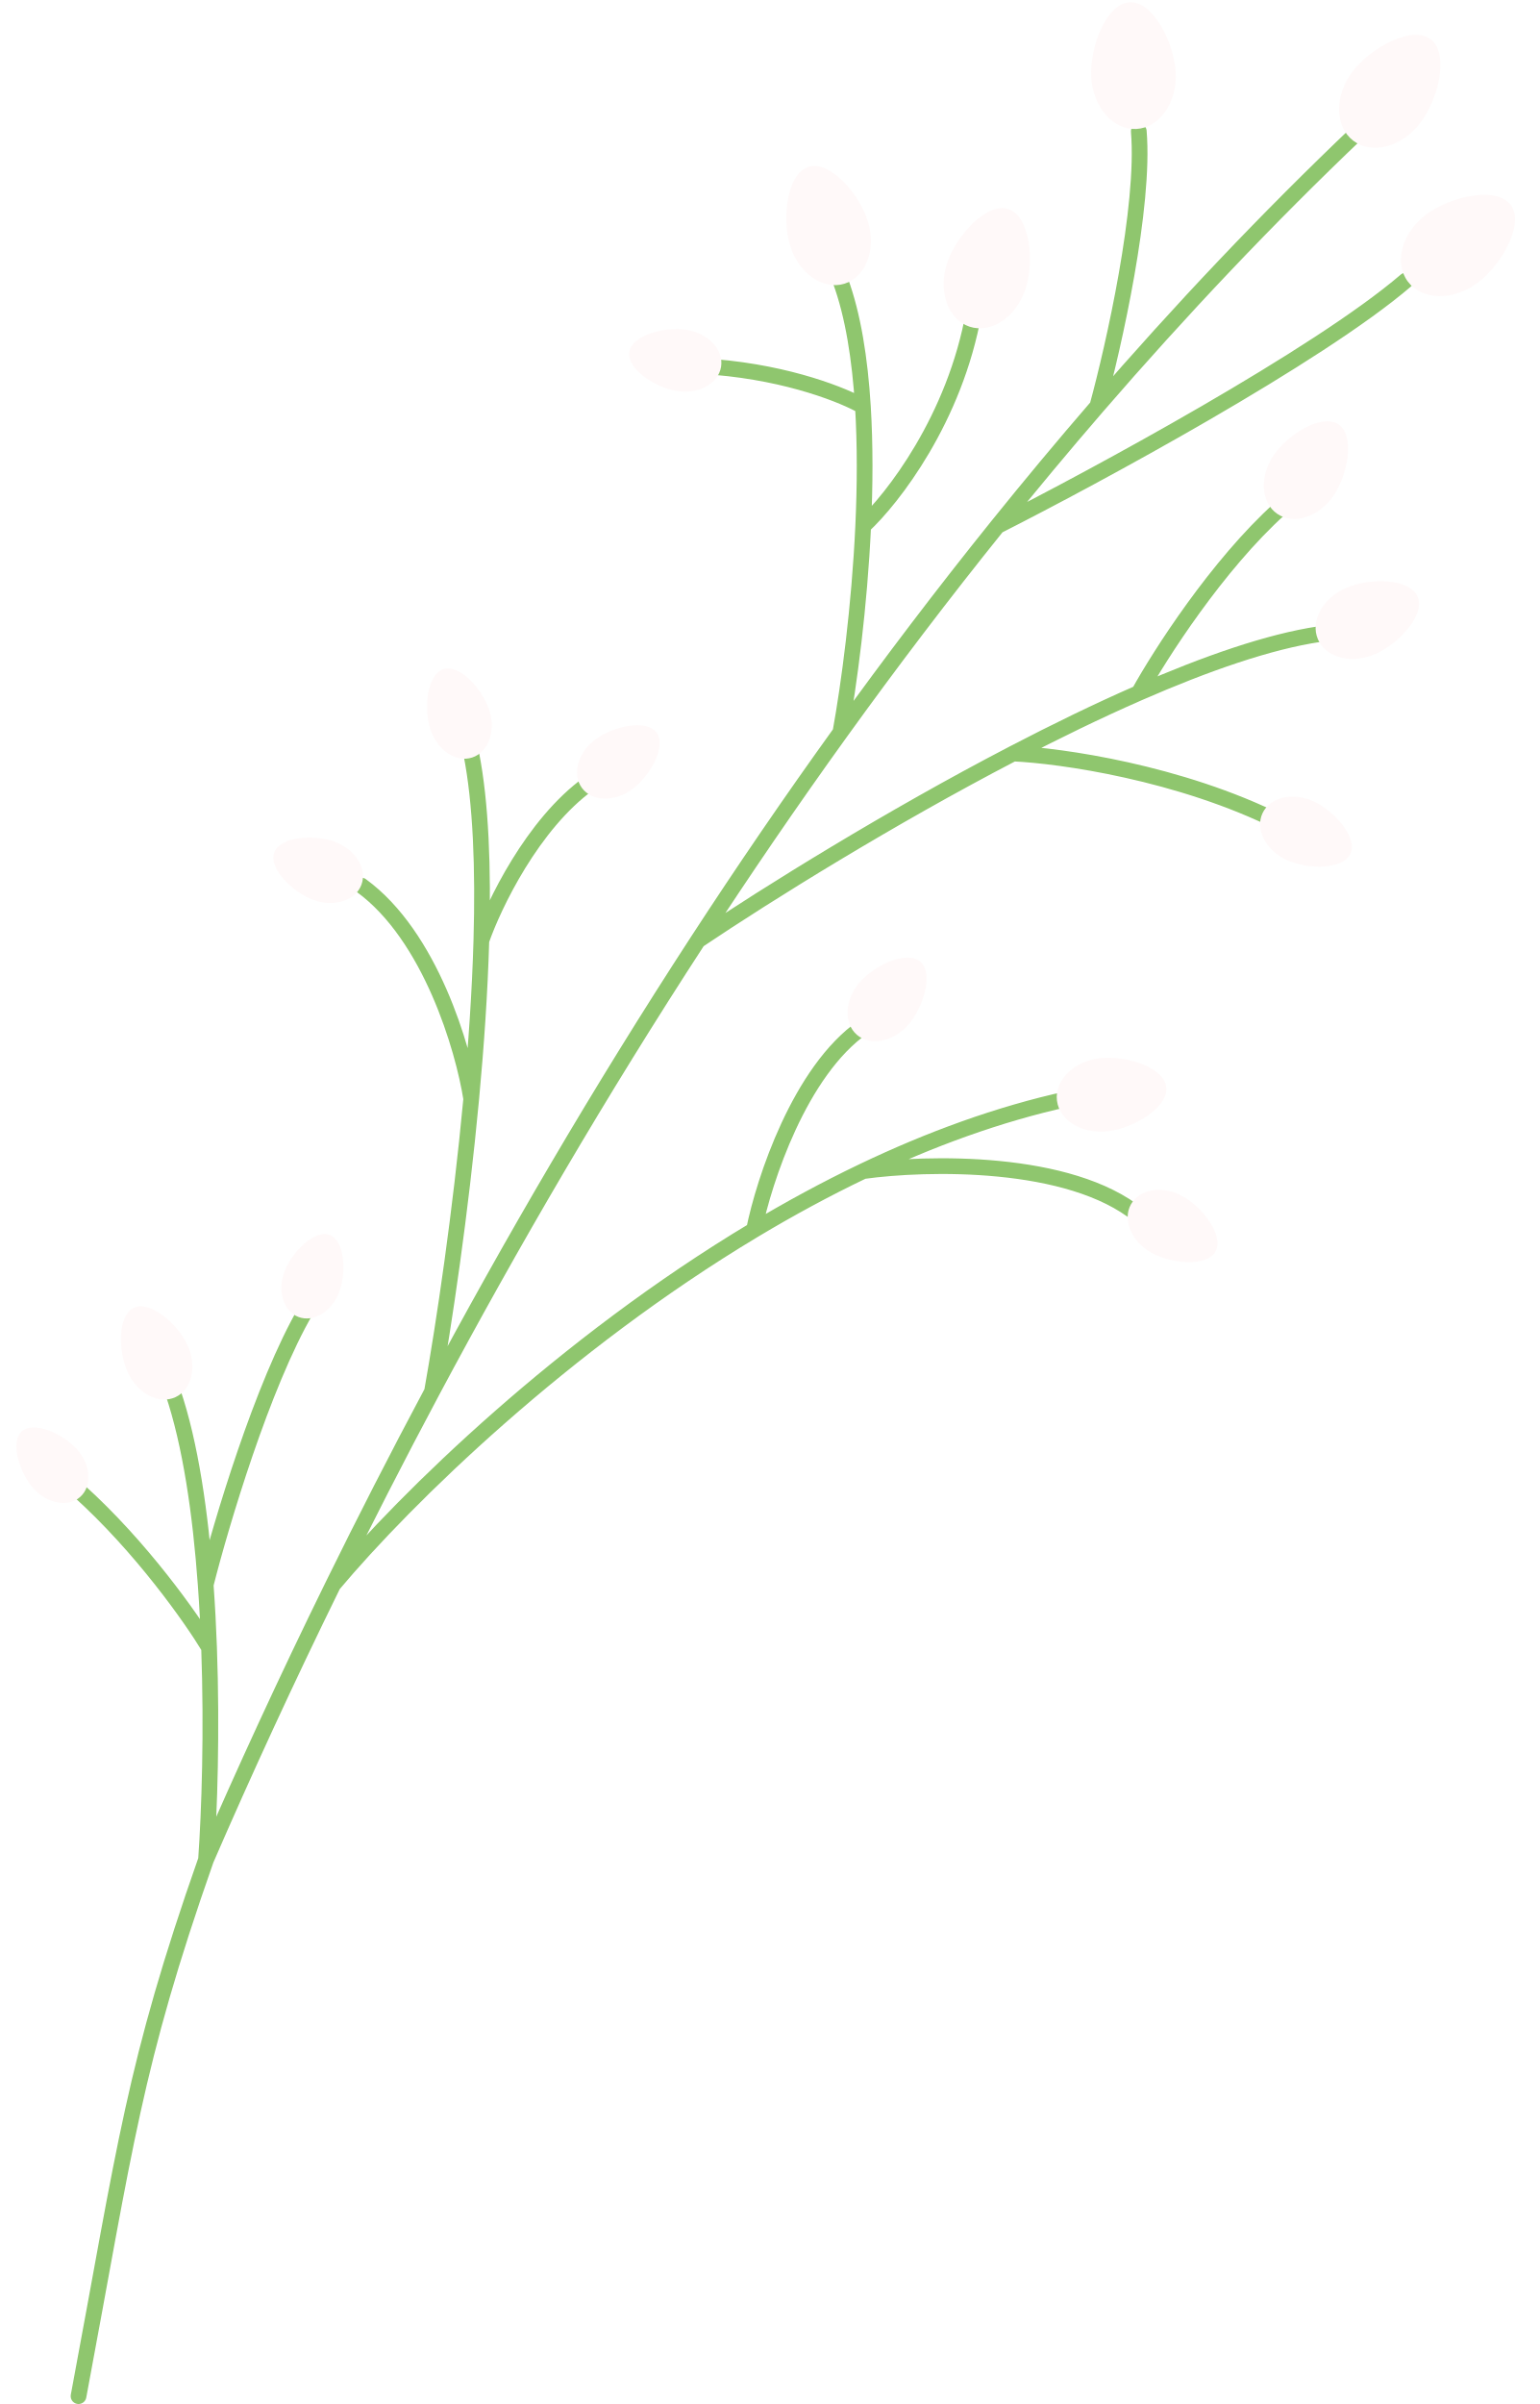
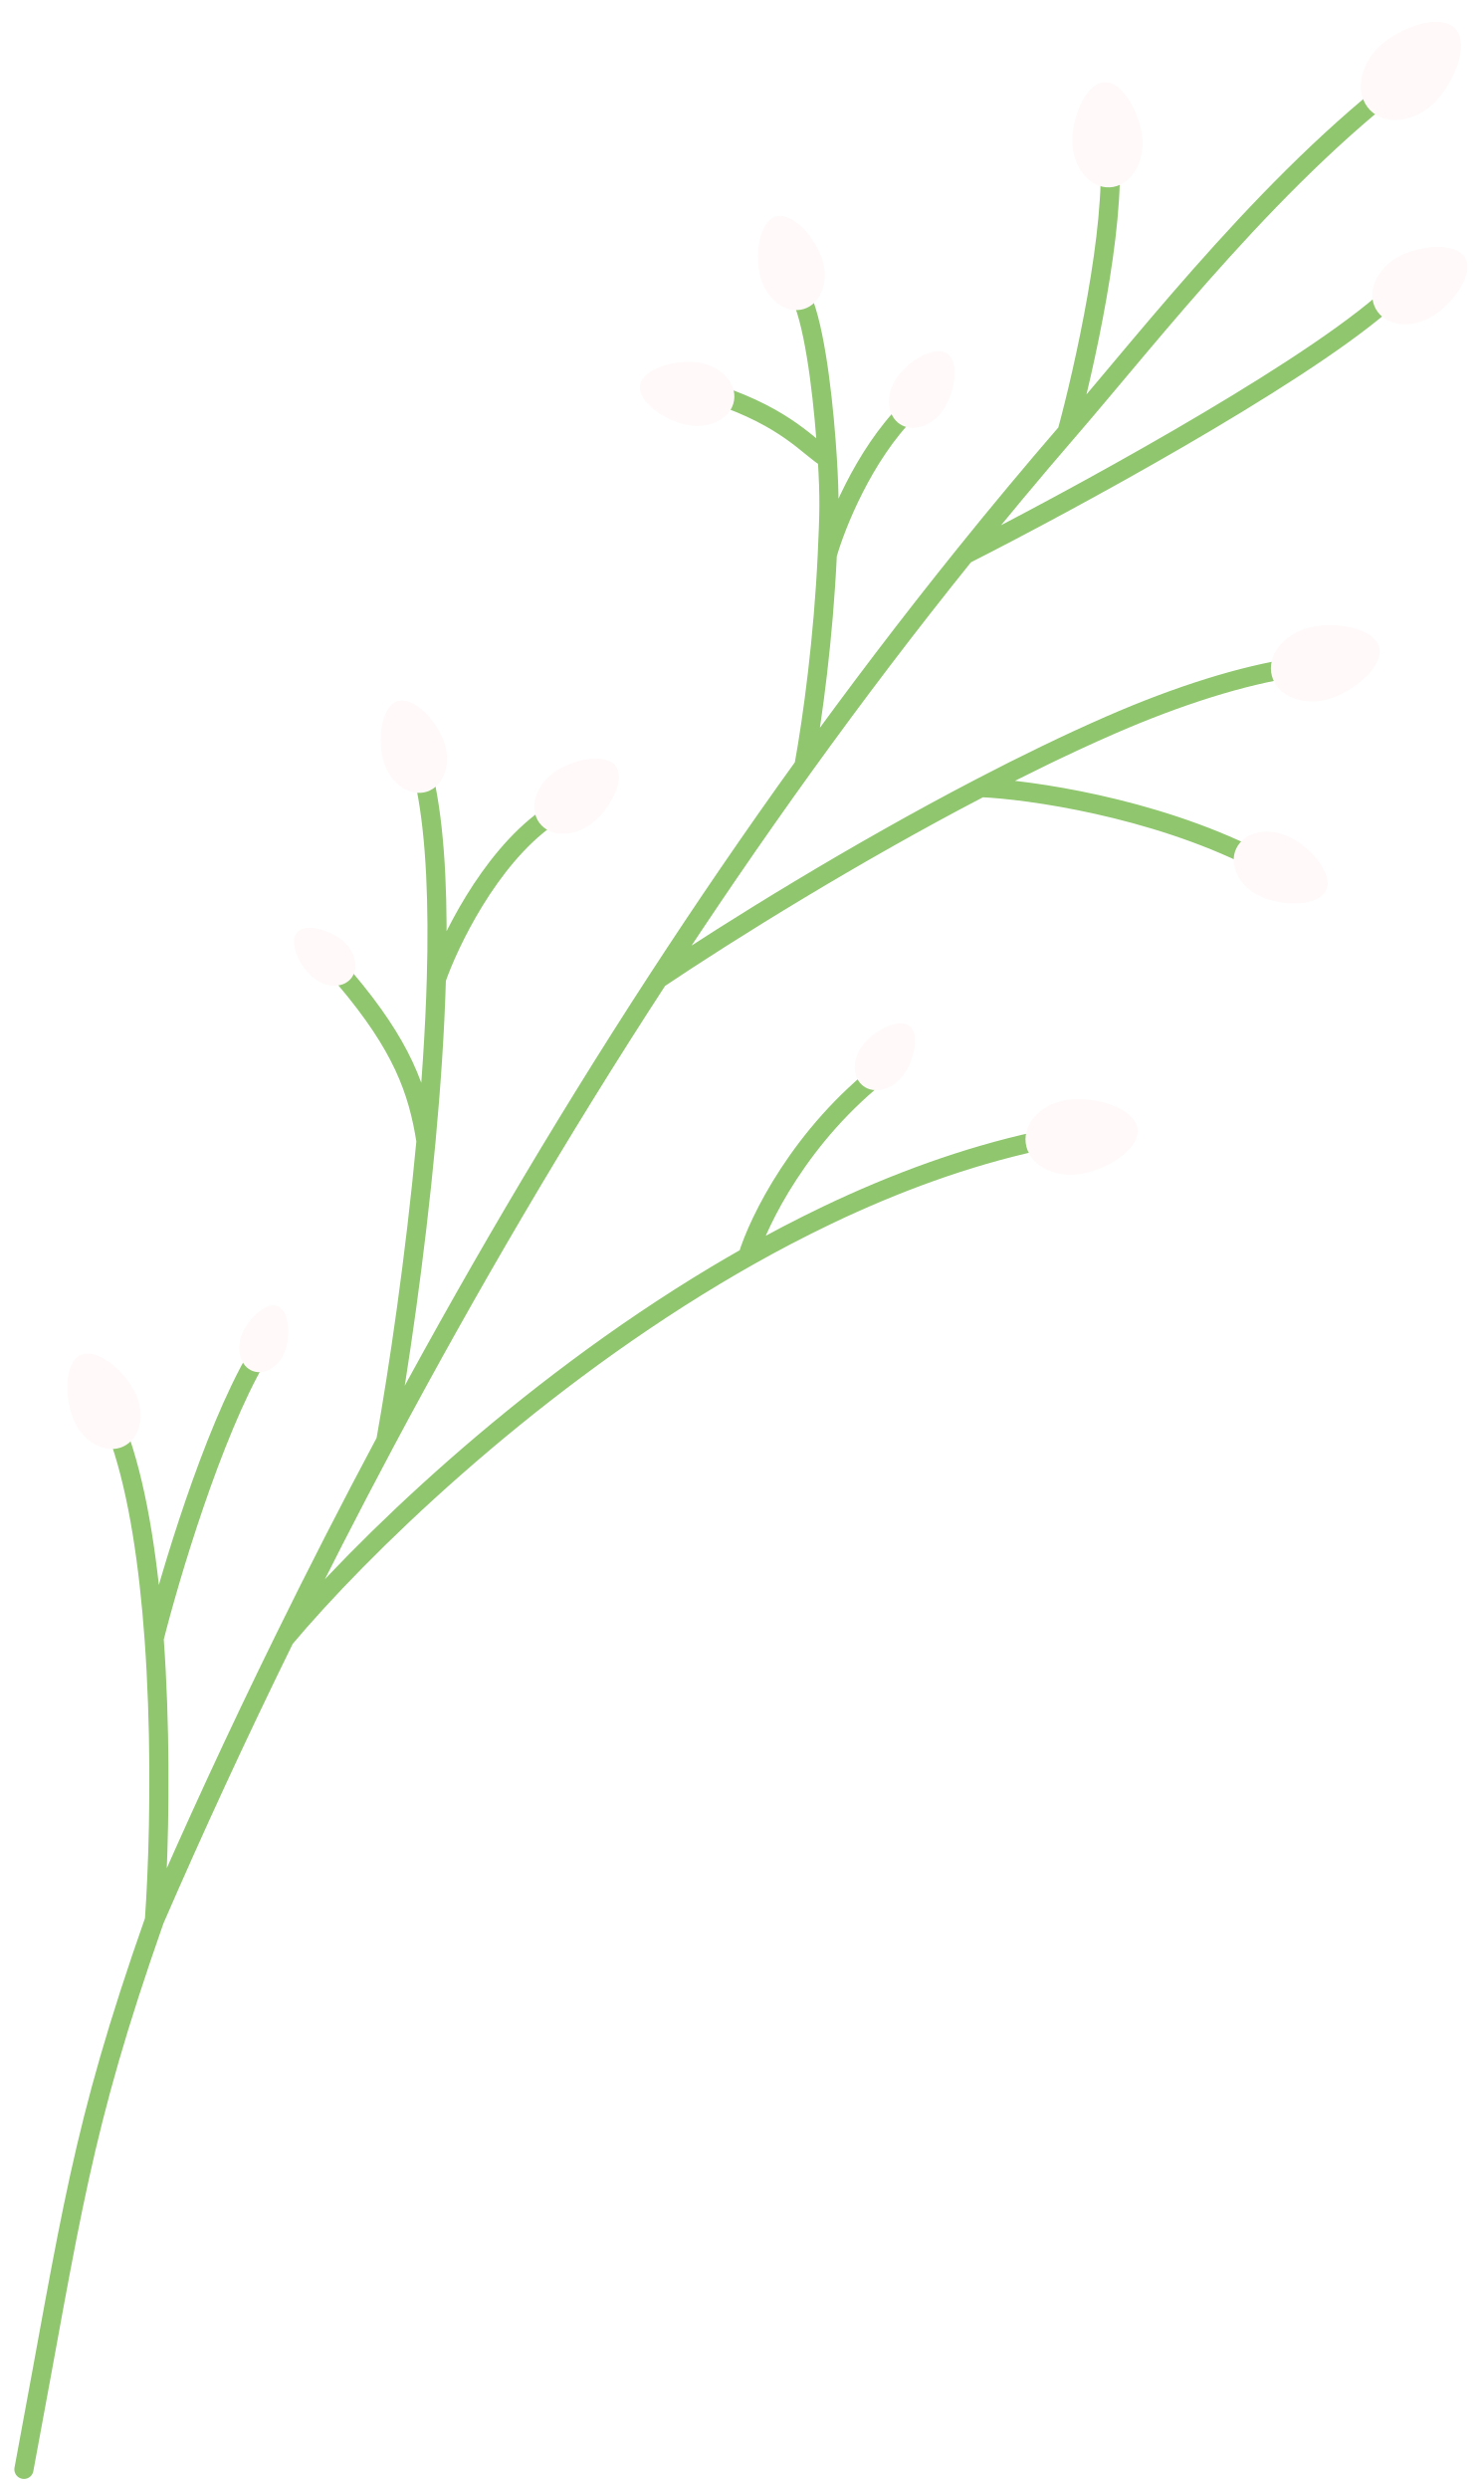
- <svg xmlns="http://www.w3.org/2000/svg" width="98" height="153" viewBox="0 0 98 153" fill="none">
-   <path d="M5 152.5C8 136.5 8.5 131.5 13.116 118.358M86.5 8.358C80.669 13.905 75.121 19.774 69.859 25.858M69.859 25.858C70.906 22.025 72.9 13.158 72.5 8.358M69.859 25.858C67.691 28.365 65.571 30.909 63.5 33.481M63.5 33.481C69.833 30.273 83.9 22.658 89.5 17.858M63.5 33.481C60.031 37.79 56.697 42.181 53.5 46.619M44.435 59.858C48.987 56.802 56.667 52.033 64.5 47.957M44.435 59.858C47.324 55.422 50.346 50.997 53.5 46.619M44.435 59.858C38.165 69.486 32.519 79.173 27.5 88.577M84 40.358C80.801 40.832 76.789 42.224 72.5 44.1M72.5 44.1C73.833 41.686 77.5 35.958 81.5 32.358M72.5 44.1C69.895 45.239 67.189 46.557 64.5 47.957M64.5 47.957C67.5 48.09 75.1 49.158 81.5 52.358M53.5 46.619C54.055 43.567 54.715 38.634 54.954 33.481M53.5 17.858C54.309 20.053 54.748 22.844 54.935 25.858M54.935 25.858C53.79 25.192 50.3 23.758 45.5 23.358M54.935 25.858C55.087 28.318 55.072 30.927 54.954 33.481M54.954 33.481C56.803 31.773 60.8 26.658 62 19.858M27.5 88.577C28.283 84.188 29.324 77.179 30 69.935M27.5 88.577C25.28 92.736 23.184 96.84 21.209 100.858M30 47.957C30.62 51.083 30.776 55.278 30.645 59.858M30 69.935C29.5 66.743 27.4 59.558 23 56.358M30 69.935C30.316 66.546 30.553 63.106 30.645 59.858M30.645 59.858C31.43 57.604 33.9 52.449 37.5 49.858M21.209 100.858C25.892 95.284 35.884 85.546 48 78.284M21.209 100.858C18.232 106.918 15.534 112.785 13.116 118.358M68 69.935C63.561 70.906 59.174 72.519 54.954 74.535M54.954 74.535C58.969 73.976 68.1 73.758 72.5 77.358M54.954 74.535C52.576 75.671 50.251 76.935 48 78.284M48 78.284C48.636 75.142 50.917 68.158 54.954 65.358M13.116 118.358C13.336 115.253 13.502 110.194 13.31 104.858M11 88.577C12.129 91.898 12.767 96.328 13.095 100.858M13.095 100.858C14.064 97.025 16.7 88.158 19.5 83.358M13.095 100.858C13.192 102.191 13.262 103.533 13.31 104.858M13.31 104.858C12.207 103.025 9 98.458 5 94.858" stroke="#8FC66E" stroke-linecap="round" />
-   <path d="M74.85 4.609C74.95 6.519 73.828 8.13 72.343 8.208C70.858 8.286 69.572 6.801 69.472 4.892C69.372 2.983 70.433 0.219 71.918 0.141C73.403 0.063 74.749 2.7 74.85 4.609Z" fill="#FFF9F9" />
-   <path d="M90.414 7.834C89.246 9.36 87.336 9.86 86.149 8.951C84.962 8.042 84.947 6.068 86.116 4.542C87.285 3.016 89.9 1.595 91.087 2.504C92.274 3.413 91.583 6.308 90.414 7.834Z" fill="#FFF9F9" />
-   <path d="M94.056 18.01C92.505 19.163 90.52 19.12 89.624 17.914C88.727 16.707 89.257 14.794 90.809 13.642C92.36 12.489 95.28 11.836 96.177 13.043C97.074 14.249 95.607 16.858 94.056 18.01Z" fill="#FFF9F9" />
-   <path d="M81.916 54.736C80.59 54.128 79.899 52.799 80.371 51.768C80.844 50.737 82.302 50.393 83.628 51.001C84.954 51.609 86.446 53.304 85.974 54.336C85.501 55.367 83.243 55.344 81.916 54.736Z" fill="#FFF9F9" />
-   <path d="M70.563 71.995C68.915 72.201 67.45 71.329 67.29 70.048C67.13 68.767 68.335 67.561 69.983 67.355C71.63 67.149 74.09 67.897 74.25 69.178C74.41 70.46 72.21 71.79 70.563 71.995Z" fill="#FFF9F9" />
-   <path d="M73.309 79.732C72.034 79.024 71.447 77.646 71.998 76.654C72.549 75.662 74.029 75.433 75.304 76.141C76.579 76.849 77.936 78.655 77.385 79.647C76.834 80.639 74.584 80.441 73.309 79.732Z" fill="#FFF9F9" />
-   <path d="M57.833 65.212C56.876 66.312 55.406 66.6 54.55 65.856C53.694 65.111 53.776 63.615 54.734 62.515C55.691 61.414 57.739 60.462 58.595 61.207C59.451 61.951 58.791 64.111 57.833 65.212Z" fill="#FFF9F9" />
-   <path d="M55.261 14.111C55.8 15.872 55.126 17.64 53.755 18.058C52.385 18.477 50.838 17.389 50.3 15.627C49.761 13.866 50.111 11.035 51.481 10.616C52.851 10.198 54.723 12.349 55.261 14.111Z" fill="#FFF9F9" />
-   <path d="M65.281 18.409C64.694 20.18 63.102 21.246 61.725 20.79C60.347 20.334 59.705 18.529 60.291 16.758C60.878 14.986 62.824 12.851 64.201 13.307C65.579 13.763 65.867 16.637 65.281 18.409Z" fill="#FFF9F9" />
-   <path d="M84.885 31.567C83.96 32.914 82.36 33.421 81.313 32.701C80.266 31.981 80.168 30.306 81.094 28.96C82.019 27.614 84.177 26.294 85.224 27.014C86.271 27.734 85.811 30.221 84.885 31.567Z" fill="#FFF9F9" />
-   <path d="M87.528 41.639C86.025 42.281 84.402 41.853 83.903 40.684C83.404 39.516 84.218 38.048 85.721 37.407C87.223 36.765 89.753 36.806 90.251 37.974C90.751 39.143 89.03 40.998 87.528 41.639Z" fill="#FFF9F9" />
-   <path d="M43.719 20.992C45.102 21.217 46.081 22.27 45.906 23.346C45.732 24.421 44.469 25.111 43.087 24.886C41.705 24.662 39.891 23.473 40.065 22.398C40.24 21.322 42.337 20.768 43.719 20.992Z" fill="#FFF9F9" />
-   <path d="M21.314 53.574C22.629 54.058 23.389 55.279 23.013 56.301C22.637 57.323 21.266 57.76 19.952 57.276C18.637 56.792 17.084 55.28 17.46 54.257C17.836 53.235 20 53.09 21.314 53.574Z" fill="#FFF9F9" />
-   <path d="M31.148 45.19C31.582 46.521 31.094 47.874 30.058 48.212C29.022 48.55 27.831 47.743 27.397 46.412C26.963 45.08 27.189 42.923 28.225 42.586C29.261 42.248 30.714 43.858 31.148 45.19Z" fill="#FFF9F9" />
-   <path d="M11.933 85.595C12.563 86.939 12.226 88.426 11.181 88.916C10.135 89.407 8.777 88.714 8.147 87.37C7.516 86.026 7.473 83.727 8.518 83.237C9.564 82.747 11.303 84.251 11.933 85.595Z" fill="#FFF9F9" />
-   <path d="M21.59 82.246C21.116 83.481 19.954 84.183 18.994 83.814C18.033 83.446 17.639 82.146 18.113 80.912C18.587 79.677 20.035 78.23 20.995 78.598C21.956 78.967 22.064 81.012 21.59 82.246Z" fill="#FFF9F9" />
-   <path d="M4.905 92.244C5.784 93.232 5.873 94.588 5.104 95.271C4.336 95.954 3 95.707 2.122 94.719C1.243 93.731 0.623 91.779 1.392 91.096C2.16 90.412 4.026 91.256 4.905 92.244Z" fill="#FFF9F9" />
-   <path d="M40.261 50.223C39.136 51.058 37.698 51.025 37.049 50.15C36.4 49.275 36.786 47.889 37.911 47.055C39.036 46.22 41.153 45.75 41.802 46.625C42.451 47.5 41.386 49.389 40.261 50.223Z" fill="#FFF9F9" />
+ <svg xmlns="http://www.w3.org/2000/svg" width="62" height="104" viewBox="0 0 62 104" fill="none">
+   <path d="M1 103.18C3.017 92.425 3.353 89.064 6.455 80.23M59.48 2.689C53.43 7.058 48.134 13.964 44.597 18.053M44.597 18.053C45.301 15.477 46.641 9.517 46.372 6.29M44.597 18.053C43.14 19.739 41.715 21.448 40.323 23.178M40.323 23.178C44.58 21.021 54.035 15.903 57.799 12.676M40.323 23.178C37.991 26.074 35.75 29.026 33.601 32.009M27.507 40.908C30.567 38.853 35.729 35.648 40.995 32.908M27.507 40.908C29.449 37.925 31.481 34.952 33.601 32.009M27.507 40.908C23.293 47.379 19.498 53.891 16.124 60.212M54.102 27.895C51.952 28.214 49.255 29.054 46.372 30.315C44.621 31.081 42.802 31.967 40.995 32.908M40.995 32.908C43.011 32.998 48.12 33.715 52.422 35.866M33.601 32.009C33.974 29.957 34.417 26.641 34.578 23.178M33.601 12.676C34.144 14.152 34.452 17.131 34.578 19.157M34.578 19.157C33.809 18.709 32.929 17.477 29.904 16.468M34.578 19.157C34.681 20.811 34.658 21.46 34.578 23.178M34.578 23.178C34.925 21.95 36.088 19.023 37.97 17.141M16.124 60.212C16.651 57.262 17.35 52.55 17.805 47.681M16.124 60.212C14.632 63.008 13.223 65.766 11.896 68.467M17.805 32.908C18.221 35.009 18.326 37.829 18.238 40.908M17.805 47.681C17.468 45.536 16.796 43.692 14.444 40.908M17.805 47.681C18.017 45.403 18.176 43.09 18.238 40.908M18.238 40.908C18.766 39.393 20.426 35.928 22.846 34.186M11.896 68.467C15.043 64.72 21.759 58.175 29.904 53.293C30.348 53.027 30.796 52.766 31.248 52.511M11.896 68.467C9.894 72.54 8.081 76.484 6.455 80.23M43.347 47.681C40.364 48.334 37.415 49.418 34.578 50.773C33.449 51.313 32.337 51.895 31.248 52.511M6.455 80.23C6.604 78.143 6.715 74.742 6.586 71.156C6.554 70.265 6.507 69.363 6.442 68.467M5.033 60.212C5.792 62.445 6.221 65.422 6.442 68.467M6.442 68.467C7.092 65.89 8.865 59.93 10.747 56.704M31.248 52.511C31.696 51.027 33.466 47.389 36.962 44.7" stroke="#8FC66E" stroke-width="0.8" stroke-linecap="round" />
+   <path d="M47.75 5.869C47.805 6.909 47.194 7.785 46.386 7.828C45.578 7.87 44.878 7.062 44.824 6.023C44.769 4.984 45.347 3.48 46.155 3.438C46.963 3.395 47.696 4.83 47.75 5.869Z" fill="#FFF9F9" />
+   <path d="M59.916 4.324C59.071 5.129 57.878 5.248 57.252 4.59C56.626 3.932 56.804 2.747 57.65 1.942C58.496 1.138 60.199 0.533 60.825 1.191C61.451 1.849 60.762 3.52 59.916 4.324Z" fill="#FFF9F9" />
+   <path d="M59.827 13.244C58.944 13.754 57.907 13.61 57.511 12.924C57.114 12.237 57.509 11.267 58.391 10.758C59.274 10.248 60.844 10.084 61.24 10.77C61.636 11.457 60.709 12.734 59.827 13.244Z" fill="#FFF9F9" />
+   <path d="M52.702 37.465C51.81 37.056 51.345 36.163 51.663 35.47C51.981 34.776 52.961 34.545 53.852 34.954C54.744 35.362 55.747 36.502 55.429 37.196C55.111 37.889 53.593 37.873 52.702 37.465Z" fill="#FFF9F9" />
+   <path d="M45.07 49.066C43.963 49.205 42.978 48.618 42.87 47.757C42.763 46.896 43.573 46.085 44.68 45.947C45.788 45.809 47.441 46.311 47.549 47.172C47.656 48.034 46.178 48.928 45.07 49.066Z" fill="#FFF9F9" />
+   <path d="M37.737 44.947C37.279 45.538 36.534 45.729 36.074 45.372C35.614 45.016 35.613 44.248 36.072 43.656C36.53 43.065 37.551 42.518 38.011 42.874C38.471 43.231 38.195 44.356 37.737 44.947Z" fill="#FFF9F9" />
+   <path d="M34.378 10.864C34.657 11.777 34.308 12.693 33.598 12.911C32.887 13.127 32.085 12.563 31.806 11.65C31.527 10.737 31.708 9.27 32.418 9.053C33.129 8.836 34.099 9.951 34.378 10.864Z" fill="#FFF9F9" />
+   <path d="M39.434 17.115C38.967 17.811 38.148 18.081 37.606 17.717C37.065 17.353 37.005 16.494 37.472 15.797C37.94 15.101 39.041 14.411 39.583 14.774C40.124 15.138 39.902 16.418 39.434 17.115Z" fill="#FFF9F9" />
+   <path d="M55.484 29.22C54.424 29.506 53.384 29.07 53.161 28.245C52.938 27.421 53.617 26.52 54.678 26.234C55.738 25.948 57.418 26.212 57.64 27.036C57.863 27.861 56.544 28.934 55.484 29.22Z" fill="#FFF9F9" />
+   <path d="M29.211 15.152C30.141 15.303 30.799 16.011 30.681 16.734C30.564 17.457 29.716 17.921 28.786 17.77C27.857 17.619 26.638 16.82 26.755 16.097C26.873 15.374 28.282 15.001 29.211 15.152Z" fill="#FFF9F9" />
+   <path d="M14.344 39.321C14.875 39.781 15.015 40.489 14.657 40.901C14.299 41.314 13.579 41.276 13.048 40.816C12.518 40.356 12.058 39.37 12.415 38.958C12.773 38.545 13.813 38.861 14.344 39.321Z" fill="#FFF9F9" />
+   <path d="M18.576 31.048C18.868 31.943 18.54 32.852 17.844 33.079C17.147 33.306 16.346 32.764 16.055 31.869C15.763 30.974 15.915 29.524 16.611 29.297C17.308 29.071 18.285 30.153 18.576 31.048Z" fill="#FFF9F9" />
+   <path d="M5.66 58.207C6.084 59.111 5.858 60.111 5.155 60.44C4.452 60.77 3.539 60.304 3.115 59.401C2.691 58.497 2.662 56.952 3.365 56.623C4.068 56.293 5.237 57.304 5.66 58.207Z" fill="#FFF9F9" />
+   <path d="M11.908 56.47C11.662 57.112 11.058 57.477 10.559 57.285C10.06 57.094 9.855 56.418 10.101 55.777C10.347 55.135 11.1 54.383 11.599 54.574C12.098 54.766 12.155 55.829 11.908 56.47Z" fill="#FFF9F9" />
+   <path d="M24.702 34.431C23.945 34.992 22.979 34.97 22.543 34.382C22.107 33.794 22.366 32.862 23.122 32.301C23.878 31.741 25.302 31.424 25.738 32.013C26.174 32.601 25.458 33.871 24.702 34.431Z" fill="#FFF9F9" />
</svg>
